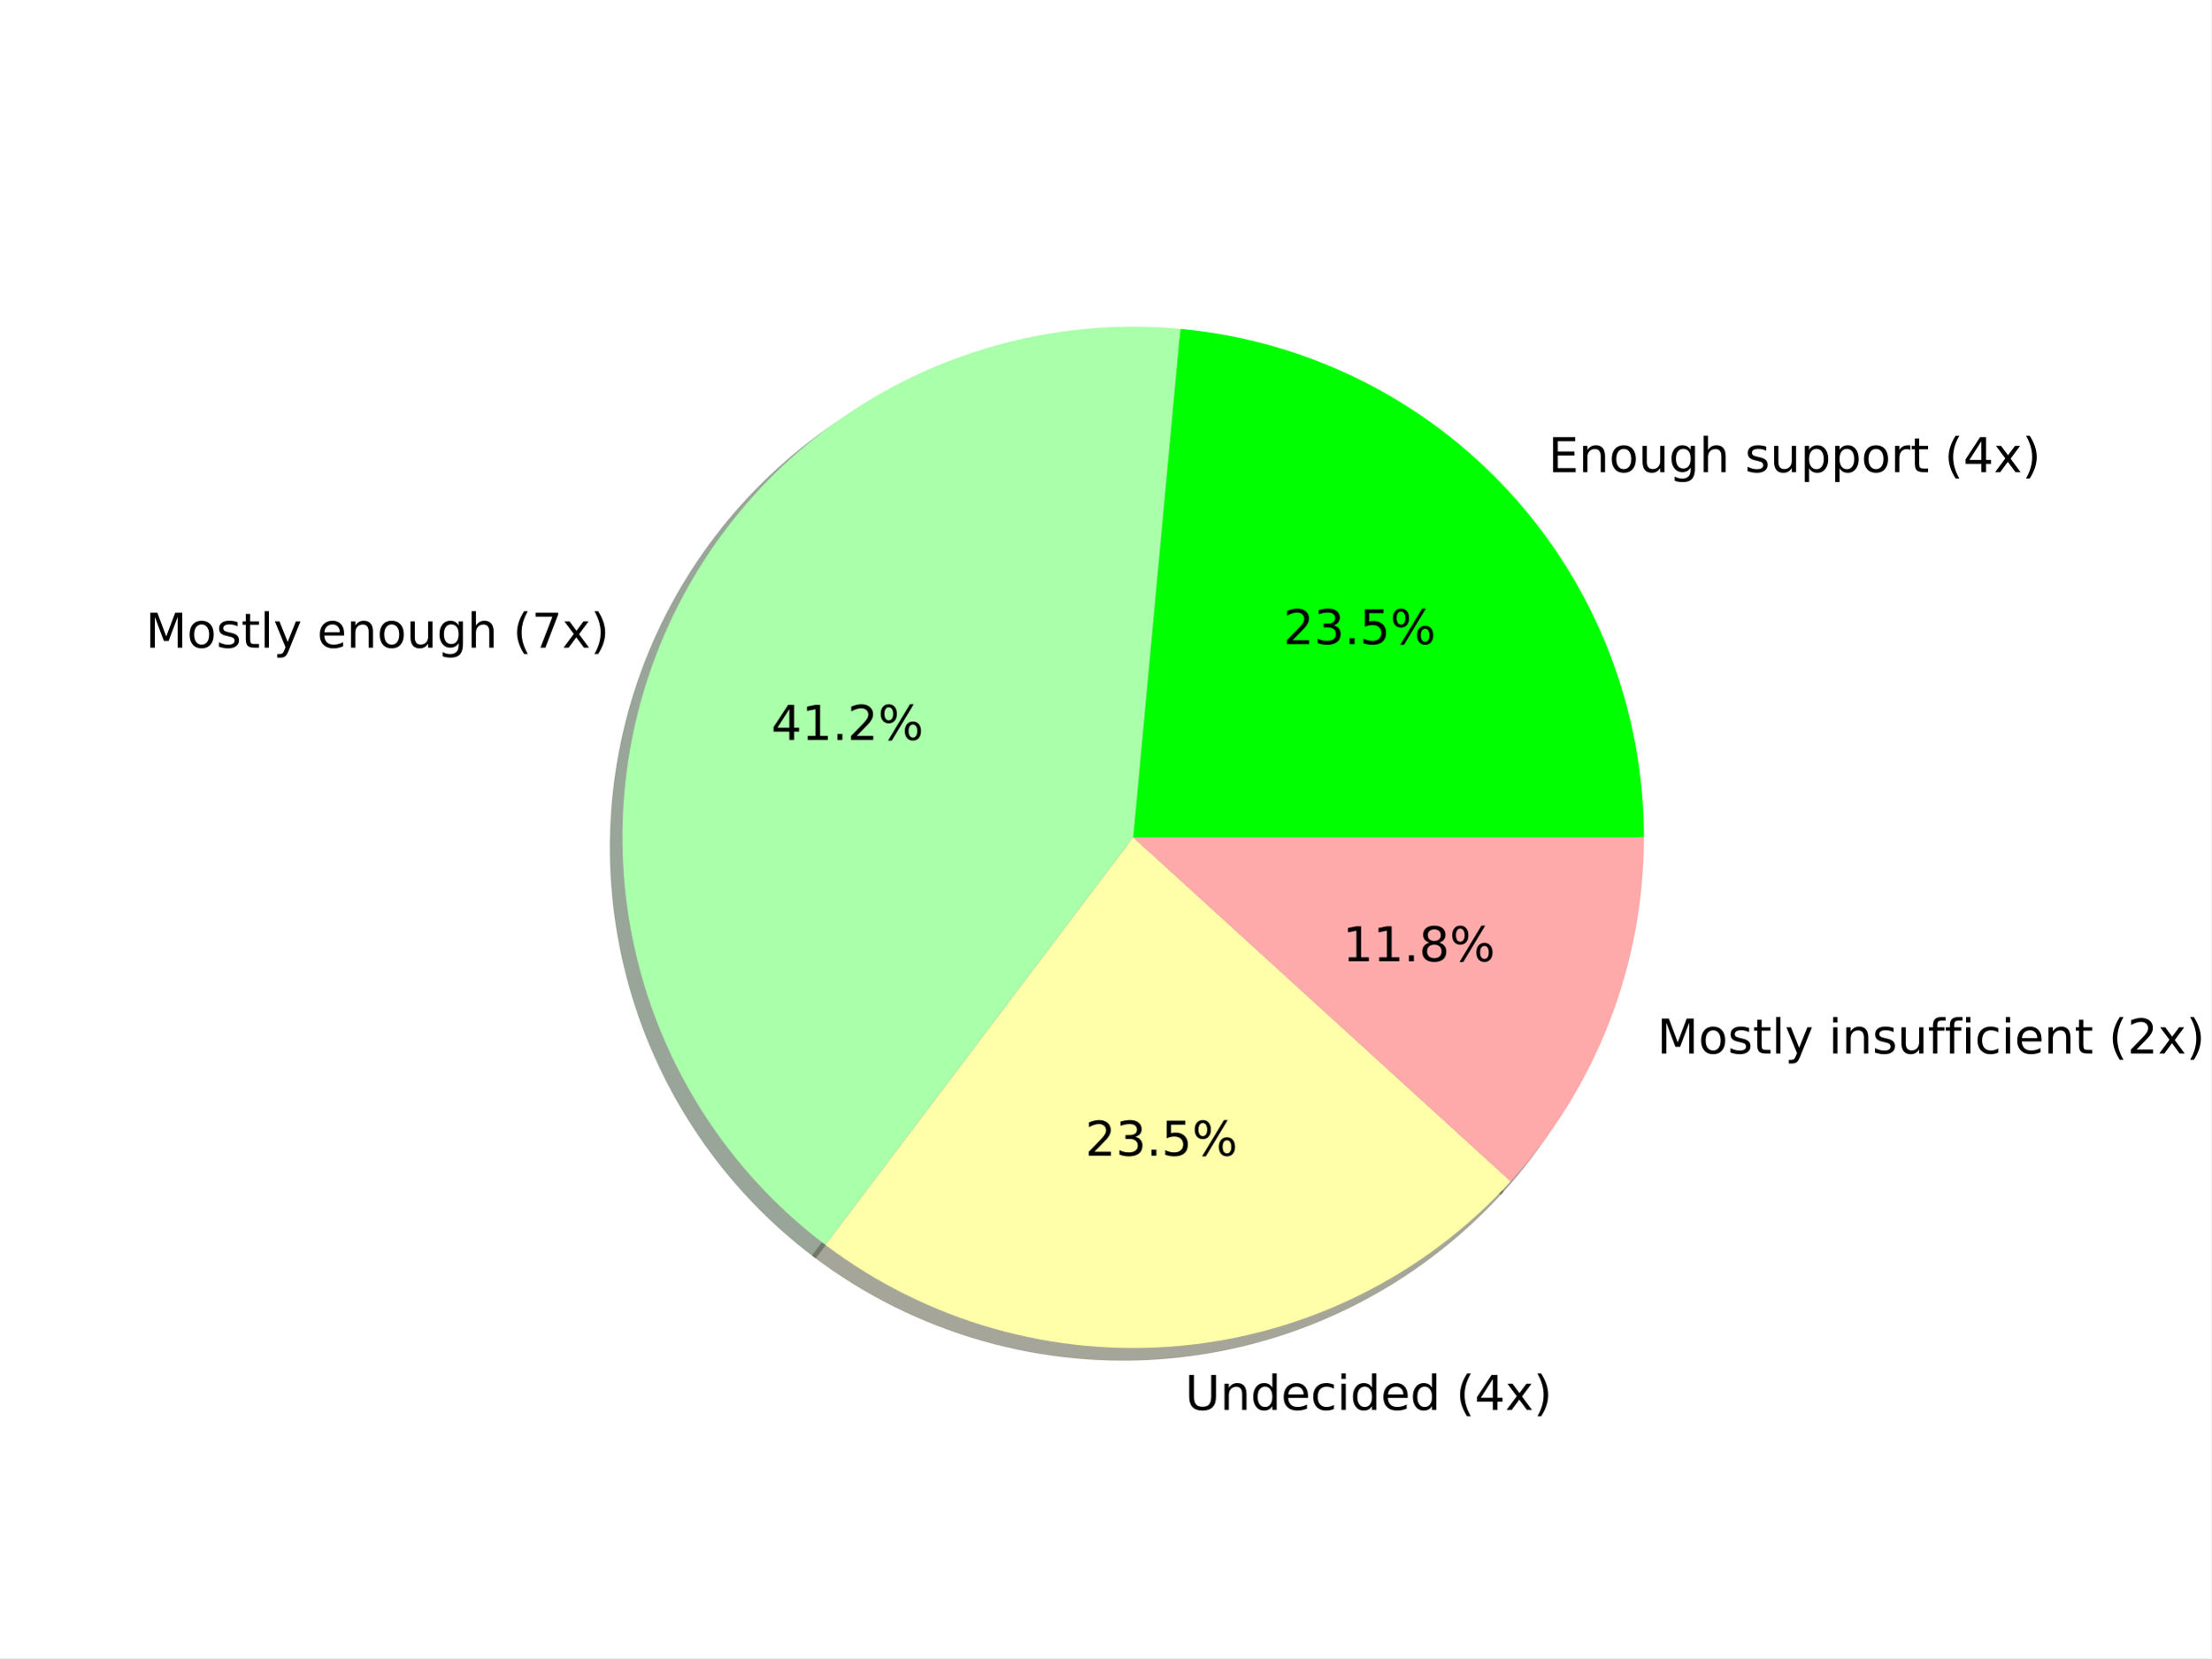
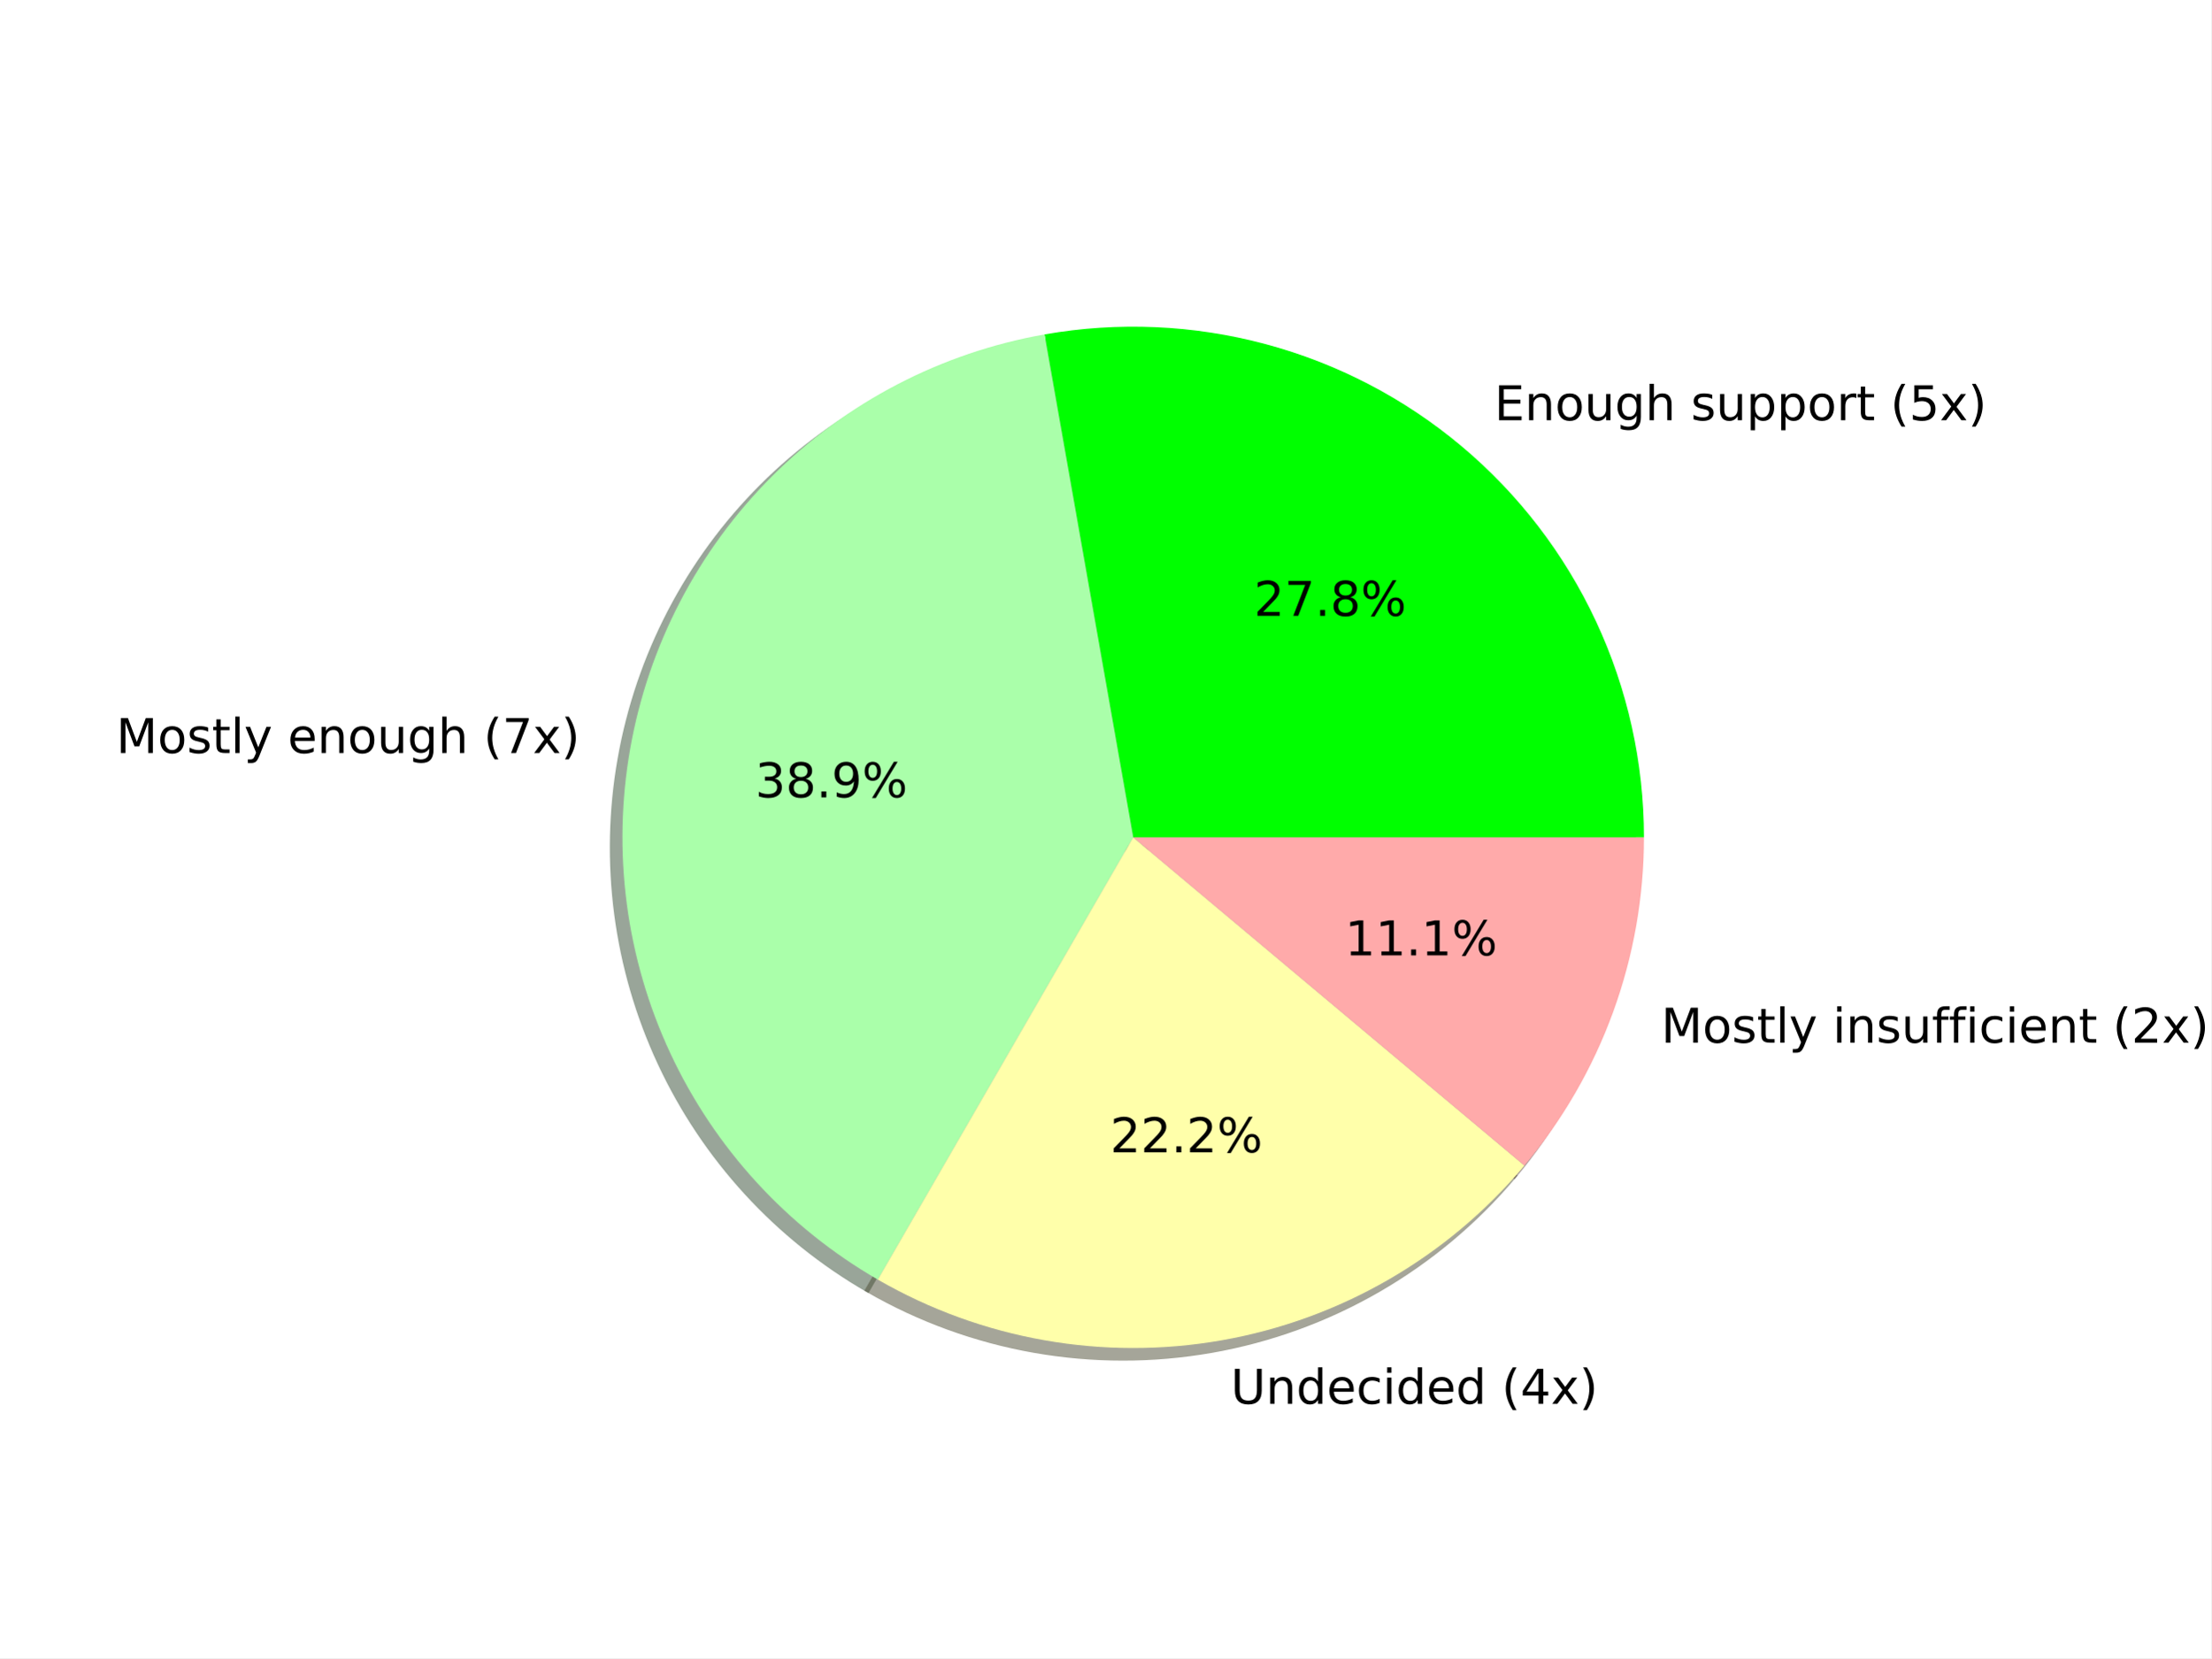
<svg xmlns="http://www.w3.org/2000/svg" xmlns:xlink="http://www.w3.org/1999/xlink" width="460.8pt" height="345.6pt" viewBox="0 0 460.8 345.6" version="1.1">
  <defs>
    <style type="text/css">*{stroke-linejoin: round; stroke-linecap: butt}</style>
  </defs>
  <g id="figure_1">
    <g id="patch_1">
      <path d="M 0 345.6  L 460.8 345.6  L 460.8 0  L 0 0  z " style="fill: #ffffff" />
    </g>
    <g id="axes_1">
      <g id="patch_2">
-         <path d="M 340.476 176.657  C 340.476 150.134 330.563 124.546 312.695 104.945  C 294.827 85.345 270.262 73.113 243.853 70.666  L 234.031 176.657  L 340.476 176.657  z " style="fill: #004c00; opacity: 0.5; stroke: #004c00; stroke-linejoin: miter" />
+         <path d="M 340.476 176.657  C 340.476 161.114 337.072 145.758 330.503 131.671  C 323.934 117.585 314.359 105.106 302.452 95.115  C 290.546 85.125 276.594 77.862 261.581 73.839  C 246.568 69.816 230.854 69.13 215.547 71.829  L 234.031 176.657  L 340.476 176.657  z " style="fill: #004c00; opacity: 0.5; stroke: #004c00; stroke-linejoin: miter" />
      </g>
      <g id="patch_3">
-         <path d="M 243.853 70.666  C 220.804 68.53 197.676 73.97 177.995 86.156  C 158.315 98.341 143.136 116.62 134.774 138.205  C 126.412 159.789 125.315 183.523 131.65 205.787  C 137.984 228.051 151.412 247.652 169.884 261.602  L 234.031 176.657  L 243.853 70.666  z " style="fill: #334c33; opacity: 0.5; stroke: #334c33; stroke-linejoin: miter" />
+         <path d="M 215.547 71.829  C 194.037 75.622 174.208 85.945 158.763 101.389  C 143.319 116.833 132.996 136.663 129.203 158.173  C 125.411 179.683 128.329 201.847 137.559 221.642  C 146.79 241.438 161.893 257.92 180.809 268.841  L 234.031 176.657  L 215.547 71.829  z " style="fill: #334c33; opacity: 0.5; stroke: #334c33; stroke-linejoin: miter" />
      </g>
      <g id="patch_4">
-         <path d="M 169.884 261.602  C 191.049 277.585 217.443 285.095 243.853 282.648  C 270.262 280.2 294.827 267.969 312.695 248.368  L 234.031 176.657  L 169.884 261.602  z " style="fill: #4c4c33; opacity: 0.5; stroke: #4c4c33; stroke-linejoin: miter" />
+         <path d="M 180.809 268.841  C 202.476 281.351 227.876 285.829 252.515 281.485  C 277.154 277.14 299.49 264.244 315.573 245.078  L 234.031 176.657  L 180.809 268.841  z " style="fill: #4c4c33; opacity: 0.5; stroke: #4c4c33; stroke-linejoin: miter" />
      </g>
      <g id="patch_5">
-         <path d="M 312.695 248.368  C 321.555 238.649 328.537 227.372 333.288 215.109  C 338.039 202.846 340.476 189.808 340.476 176.657  L 234.031 176.657  L 312.695 248.368  z " style="fill: #4c3333; opacity: 0.5; stroke: #4c3333; stroke-linejoin: miter" />
+         <path d="M 315.573 245.078  C 323.554 235.566 329.81 224.731 334.057 213.063  C 338.303 201.395 340.476 189.074 340.476 176.657  L 234.031 176.657  L 315.573 245.078  z " style="fill: #4c3333; opacity: 0.5; stroke: #4c3333; stroke-linejoin: miter" />
      </g>
      <g id="patch_6">
-         <path d="M 342.605 174.528  C 342.605 148.005 332.692 122.417 314.824 102.817  C 296.955 83.216 272.391 70.984 245.981 68.537  L 236.16 174.528  L 342.605 174.528  z " style="fill: #00ff00" />
+         <path d="M 342.605 174.528  C 342.605 158.985 339.2 143.629 332.632 129.542  C 326.063 115.456 316.488 102.977 304.581 92.987  C 292.675 82.996 278.723 75.733 263.71 71.71  C 248.697 67.687 232.983 67.001 217.676 69.7  L 236.16 174.528  L 342.605 174.528  z " style="fill: #00ff00" />
      </g>
      <g id="patch_7">
-         <path d="M 245.981 68.537  C 222.933 66.401 199.804 71.841 180.124 84.027  C 160.444 96.212 145.265 114.491 136.903 136.076  C 128.541 157.66 127.444 181.394 133.779 203.658  C 140.113 225.922 153.541 245.523 172.013 259.473  L 236.16 174.528  L 245.981 68.537  z " style="fill: #aaffaa" />
+         <path d="M 217.676 69.7  C 196.166 73.493 176.336 83.816 160.892 99.26  C 145.448 114.704 135.125 134.534 131.332 156.044  C 127.54 177.554 130.458 199.718 139.688 219.514  C 148.919 239.309 164.022 255.791 182.938 266.712  L 236.16 174.528  L 217.676 69.7  z " style="fill: #aaffaa" />
      </g>
      <g id="patch_8">
-         <path d="M 172.013 259.473  C 193.178 275.456 219.572 282.966 245.981 280.519  C 272.391 278.072 296.955 265.84 314.824 246.239  L 236.16 174.528  L 172.013 259.473  z " style="fill: #ffffaa" />
+         <path d="M 182.938 266.712  C 204.605 279.222 230.005 283.7 254.644 279.356  C 279.283 275.011 301.619 262.115 317.701 242.949  L 236.16 174.528  L 182.938 266.712  z " style="fill: #ffffaa" />
      </g>
      <g id="patch_9">
-         <path d="M 314.824 246.239  C 323.684 236.521 330.666 225.243 335.417 212.98  C 340.168 200.717 342.605 187.679 342.605 174.528  L 236.16 174.528  L 314.824 246.239  z " style="fill: #ffaaaa" />
+         <path d="M 317.701 242.949  C 325.683 233.438 331.939 222.602 336.185 210.934  C 340.432 199.266 342.605 186.945 342.605 174.528  L 236.16 174.528  L 317.701 242.949  z " style="fill: #ffaaaa" />
      </g>
      <g id="matplotlib.axis_1" />
      <g id="matplotlib.axis_2" />
      <g id="text_1">
-         <g transform="translate(322.69 98.40484)scale(0.1 -0.1)">
+         <g transform="translate(311.4235 87.59178)scale(0.1 -0.1)">
          <defs>
            <path id="DejaVuSans-45" d="M 628 4666  L 3578 4666  L 3578 4134  L 1259 4134  L 1259 2753  L 3481 2753  L 3481 2222  L 1259 2222  L 1259 531  L 3634 531  L 3634 0  L 628 0  L 628 4666  z " transform="scale(0.015625)" />
            <path id="DejaVuSans-6e" d="M 3513 2113  L 3513 0  L 2938 0  L 2938 2094  Q 2938 2591 2744 2837  Q 2550 3084 2163 3084  Q 1697 3084 1428 2787  Q 1159 2491 1159 1978  L 1159 0  L 581 0  L 581 3500  L 1159 3500  L 1159 2956  Q 1366 3272 1645 3428  Q 1925 3584 2291 3584  Q 2894 3584 3203 3211  Q 3513 2838 3513 2113  z " transform="scale(0.015625)" />
            <path id="DejaVuSans-6f" d="M 1959 3097  Q 1497 3097 1228 2736  Q 959 2375 959 1747  Q 959 1119 1226 758  Q 1494 397 1959 397  Q 2419 397 2687 759  Q 2956 1122 2956 1747  Q 2956 2369 2687 2733  Q 2419 3097 1959 3097  z M 1959 3584  Q 2709 3584 3137 3096  Q 3566 2609 3566 1747  Q 3566 888 3137 398  Q 2709 -91 1959 -91  Q 1206 -91 779 398  Q 353 888 353 1747  Q 353 2609 779 3096  Q 1206 3584 1959 3584  z " transform="scale(0.015625)" />
            <path id="DejaVuSans-75" d="M 544 1381  L 544 3500  L 1119 3500  L 1119 1403  Q 1119 906 1312 657  Q 1506 409 1894 409  Q 2359 409 2629 706  Q 2900 1003 2900 1516  L 2900 3500  L 3475 3500  L 3475 0  L 2900 0  L 2900 538  Q 2691 219 2414 64  Q 2138 -91 1772 -91  Q 1169 -91 856 284  Q 544 659 544 1381  z M 1991 3584  L 1991 3584  z " transform="scale(0.015625)" />
            <path id="DejaVuSans-67" d="M 2906 1791  Q 2906 2416 2648 2759  Q 2391 3103 1925 3103  Q 1463 3103 1205 2759  Q 947 2416 947 1791  Q 947 1169 1205 825  Q 1463 481 1925 481  Q 2391 481 2648 825  Q 2906 1169 2906 1791  z M 3481 434  Q 3481 -459 3084 -895  Q 2688 -1331 1869 -1331  Q 1566 -1331 1297 -1286  Q 1028 -1241 775 -1147  L 775 -588  Q 1028 -725 1275 -790  Q 1522 -856 1778 -856  Q 2344 -856 2625 -561  Q 2906 -266 2906 331  L 2906 616  Q 2728 306 2450 153  Q 2172 0 1784 0  Q 1141 0 747 490  Q 353 981 353 1791  Q 353 2603 747 3093  Q 1141 3584 1784 3584  Q 2172 3584 2450 3431  Q 2728 3278 2906 2969  L 2906 3500  L 3481 3500  L 3481 434  z " transform="scale(0.015625)" />
            <path id="DejaVuSans-68" d="M 3513 2113  L 3513 0  L 2938 0  L 2938 2094  Q 2938 2591 2744 2837  Q 2550 3084 2163 3084  Q 1697 3084 1428 2787  Q 1159 2491 1159 1978  L 1159 0  L 581 0  L 581 4863  L 1159 4863  L 1159 2956  Q 1366 3272 1645 3428  Q 1925 3584 2291 3584  Q 2894 3584 3203 3211  Q 3513 2838 3513 2113  z " transform="scale(0.015625)" />
            <path id="DejaVuSans-20" transform="scale(0.015625)" />
            <path id="DejaVuSans-73" d="M 2834 3397  L 2834 2853  Q 2591 2978 2328 3040  Q 2066 3103 1784 3103  Q 1356 3103 1142 2972  Q 928 2841 928 2578  Q 928 2378 1081 2264  Q 1234 2150 1697 2047  L 1894 2003  Q 2506 1872 2764 1633  Q 3022 1394 3022 966  Q 3022 478 2636 193  Q 2250 -91 1575 -91  Q 1294 -91 989 -36  Q 684 19 347 128  L 347 722  Q 666 556 975 473  Q 1284 391 1588 391  Q 1994 391 2212 530  Q 2431 669 2431 922  Q 2431 1156 2273 1281  Q 2116 1406 1581 1522  L 1381 1569  Q 847 1681 609 1914  Q 372 2147 372 2553  Q 372 3047 722 3315  Q 1072 3584 1716 3584  Q 2034 3584 2315 3537  Q 2597 3491 2834 3397  z " transform="scale(0.015625)" />
            <path id="DejaVuSans-70" d="M 1159 525  L 1159 -1331  L 581 -1331  L 581 3500  L 1159 3500  L 1159 2969  Q 1341 3281 1617 3432  Q 1894 3584 2278 3584  Q 2916 3584 3314 3078  Q 3713 2572 3713 1747  Q 3713 922 3314 415  Q 2916 -91 2278 -91  Q 1894 -91 1617 61  Q 1341 213 1159 525  z M 3116 1747  Q 3116 2381 2855 2742  Q 2594 3103 2138 3103  Q 1681 3103 1420 2742  Q 1159 2381 1159 1747  Q 1159 1113 1420 752  Q 1681 391 2138 391  Q 2594 391 2855 752  Q 3116 1113 3116 1747  z " transform="scale(0.015625)" />
            <path id="DejaVuSans-72" d="M 2631 2963  Q 2534 3019 2420 3045  Q 2306 3072 2169 3072  Q 1681 3072 1420 2755  Q 1159 2438 1159 1844  L 1159 0  L 581 0  L 581 3500  L 1159 3500  L 1159 2956  Q 1341 3275 1631 3429  Q 1922 3584 2338 3584  Q 2397 3584 2469 3576  Q 2541 3569 2628 3553  L 2631 2963  z " transform="scale(0.015625)" />
            <path id="DejaVuSans-74" d="M 1172 4494  L 1172 3500  L 2356 3500  L 2356 3053  L 1172 3053  L 1172 1153  Q 1172 725 1289 603  Q 1406 481 1766 481  L 2356 481  L 2356 0  L 1766 0  Q 1100 0 847 248  Q 594 497 594 1153  L 594 3053  L 172 3053  L 172 3500  L 594 3500  L 594 4494  L 1172 4494  z " transform="scale(0.015625)" />
            <path id="DejaVuSans-28" d="M 1984 4856  Q 1566 4138 1362 3434  Q 1159 2731 1159 2009  Q 1159 1288 1364 580  Q 1569 -128 1984 -844  L 1484 -844  Q 1016 -109 783 600  Q 550 1309 550 2009  Q 550 2706 781 3412  Q 1013 4119 1484 4856  L 1984 4856  z " transform="scale(0.015625)" />
-             <path id="DejaVuSans-34" d="M 2419 4116  L 825 1625  L 2419 1625  L 2419 4116  z M 2253 4666  L 3047 4666  L 3047 1625  L 3713 1625  L 3713 1100  L 3047 1100  L 3047 0  L 2419 0  L 2419 1100  L 313 1100  L 313 1709  L 2253 4666  z " transform="scale(0.015625)" />
+             <path id="DejaVuSans-35" d="M 691 4666  L 3169 4666  L 3169 4134  L 1269 4134  L 1269 2991  Q 1406 3038 1543 3061  Q 1681 3084 1819 3084  Q 2600 3084 3056 2656  Q 3513 2228 3513 1497  Q 3513 744 3044 326  Q 2575 -91 1722 -91  Q 1428 -91 1123 -41  Q 819 9 494 109  L 494 744  Q 775 591 1075 516  Q 1375 441 1709 441  Q 2250 441 2565 725  Q 2881 1009 2881 1497  Q 2881 1984 2565 2268  Q 2250 2553 1709 2553  Q 1456 2553 1204 2497  Q 953 2441 691 2322  L 691 4666  z " transform="scale(0.015625)" />
            <path id="DejaVuSans-78" d="M 3513 3500  L 2247 1797  L 3578 0  L 2900 0  L 1881 1375  L 863 0  L 184 0  L 1544 1831  L 300 3500  L 978 3500  L 1906 2253  L 2834 3500  L 3513 3500  z " transform="scale(0.015625)" />
            <path id="DejaVuSans-29" d="M 513 4856  L 1013 4856  Q 1481 4119 1714 3412  Q 1947 2706 1947 2009  Q 1947 1309 1714 600  Q 1481 -109 1013 -844  L 513 -844  Q 928 -128 1133 580  Q 1338 1288 1338 2009  Q 1338 2731 1133 3434  Q 928 4138 513 4856  z " transform="scale(0.015625)" />
          </defs>
          <use xlink:href="#DejaVuSans-45" />
          <use xlink:href="#DejaVuSans-6e" x="63.184" />
          <use xlink:href="#DejaVuSans-6f" x="126.562" />
          <use xlink:href="#DejaVuSans-75" x="187.744" />
          <use xlink:href="#DejaVuSans-67" x="251.123" />
          <use xlink:href="#DejaVuSans-68" x="314.6" />
          <use xlink:href="#DejaVuSans-20" x="377.979" />
          <use xlink:href="#DejaVuSans-73" x="409.766" />
          <use xlink:href="#DejaVuSans-75" x="461.865" />
          <use xlink:href="#DejaVuSans-70" x="525.244" />
          <use xlink:href="#DejaVuSans-70" x="588.721" />
          <use xlink:href="#DejaVuSans-6f" x="652.197" />
          <use xlink:href="#DejaVuSans-72" x="713.379" />
          <use xlink:href="#DejaVuSans-74" x="754.492" />
          <use xlink:href="#DejaVuSans-20" x="793.701" />
          <use xlink:href="#DejaVuSans-28" x="825.488" />
-           <use xlink:href="#DejaVuSans-34" x="864.502" />
+           <use xlink:href="#DejaVuSans-35" x="864.502" />
          <use xlink:href="#DejaVuSans-78" x="928.125" />
          <use xlink:href="#DejaVuSans-29" x="987.305" />
        </g>
      </g>
      <g id="text_2">
-         <g transform="translate(267.4746 134.2605)scale(0.1 -0.1)">
+         <g transform="translate(261.3292 128.3625)scale(0.1 -0.1)">
          <defs>
            <path id="DejaVuSans-32" d="M 1228 531  L 3431 531  L 3431 0  L 469 0  L 469 531  Q 828 903 1448 1529  Q 2069 2156 2228 2338  Q 2531 2678 2651 2914  Q 2772 3150 2772 3378  Q 2772 3750 2511 3984  Q 2250 4219 1831 4219  Q 1534 4219 1204 4116  Q 875 4013 500 3803  L 500 4441  Q 881 4594 1212 4672  Q 1544 4750 1819 4750  Q 2544 4750 2975 4387  Q 3406 4025 3406 3419  Q 3406 3131 3298 2873  Q 3191 2616 2906 2266  Q 2828 2175 2409 1742  Q 1991 1309 1228 531  z " transform="scale(0.015625)" />
-             <path id="DejaVuSans-33" d="M 2597 2516  Q 3050 2419 3304 2112  Q 3559 1806 3559 1356  Q 3559 666 3084 287  Q 2609 -91 1734 -91  Q 1441 -91 1130 -33  Q 819 25 488 141  L 488 750  Q 750 597 1062 519  Q 1375 441 1716 441  Q 2309 441 2620 675  Q 2931 909 2931 1356  Q 2931 1769 2642 2001  Q 2353 2234 1838 2234  L 1294 2234  L 1294 2753  L 1863 2753  Q 2328 2753 2575 2939  Q 2822 3125 2822 3475  Q 2822 3834 2567 4026  Q 2313 4219 1838 4219  Q 1578 4219 1281 4162  Q 984 4106 628 3988  L 628 4550  Q 988 4650 1302 4700  Q 1616 4750 1894 4750  Q 2613 4750 3031 4423  Q 3450 4097 3450 3541  Q 3450 3153 3228 2886  Q 3006 2619 2597 2516  z " transform="scale(0.015625)" />
+             <path id="DejaVuSans-37" d="M 525 4666  L 3525 4666  L 3525 4397  L 1831 0  L 1172 0  L 2766 4134  L 525 4134  L 525 4666  z " transform="scale(0.015625)" />
            <path id="DejaVuSans-2e" d="M 684 794  L 1344 794  L 1344 0  L 684 0  L 684 794  z " transform="scale(0.015625)" />
-             <path id="DejaVuSans-35" d="M 691 4666  L 3169 4666  L 3169 4134  L 1269 4134  L 1269 2991  Q 1406 3038 1543 3061  Q 1681 3084 1819 3084  Q 2600 3084 3056 2656  Q 3513 2228 3513 1497  Q 3513 744 3044 326  Q 2575 -91 1722 -91  Q 1428 -91 1123 -41  Q 819 9 494 109  L 494 744  Q 775 591 1075 516  Q 1375 441 1709 441  Q 2250 441 2565 725  Q 2881 1009 2881 1497  Q 2881 1984 2565 2268  Q 2250 2553 1709 2553  Q 1456 2553 1204 2497  Q 953 2441 691 2322  L 691 4666  z " transform="scale(0.015625)" />
+             <path id="DejaVuSans-38" d="M 2034 2216  Q 1584 2216 1326 1975  Q 1069 1734 1069 1313  Q 1069 891 1326 650  Q 1584 409 2034 409  Q 2484 409 2743 651  Q 3003 894 3003 1313  Q 3003 1734 2745 1975  Q 2488 2216 2034 2216  z M 1403 2484  Q 997 2584 770 2862  Q 544 3141 544 3541  Q 544 4100 942 4425  Q 1341 4750 2034 4750  Q 2731 4750 3128 4425  Q 3525 4100 3525 3541  Q 3525 3141 3298 2862  Q 3072 2584 2669 2484  Q 3125 2378 3379 2068  Q 3634 1759 3634 1313  Q 3634 634 3220 271  Q 2806 -91 2034 -91  Q 1263 -91 848 271  Q 434 634 434 1313  Q 434 1759 690 2068  Q 947 2378 1403 2484  z M 1172 3481  Q 1172 3119 1398 2916  Q 1625 2713 2034 2713  Q 2441 2713 2670 2916  Q 2900 3119 2900 3481  Q 2900 3844 2670 4047  Q 2441 4250 2034 4250  Q 1625 4250 1398 4047  Q 1172 3844 1172 3481  z " transform="scale(0.015625)" />
            <path id="DejaVuSans-25" d="M 4653 2053  Q 4381 2053 4226 1822  Q 4072 1591 4072 1178  Q 4072 772 4226 539  Q 4381 306 4653 306  Q 4919 306 5073 539  Q 5228 772 5228 1178  Q 5228 1588 5073 1820  Q 4919 2053 4653 2053  z M 4653 2450  Q 5147 2450 5437 2106  Q 5728 1763 5728 1178  Q 5728 594 5436 251  Q 5144 -91 4653 -91  Q 4153 -91 3862 251  Q 3572 594 3572 1178  Q 3572 1766 3864 2108  Q 4156 2450 4653 2450  z M 1428 4353  Q 1159 4353 1004 4120  Q 850 3888 850 3481  Q 850 3069 1003 2837  Q 1156 2606 1428 2606  Q 1700 2606 1854 2837  Q 2009 3069 2009 3481  Q 2009 3884 1853 4118  Q 1697 4353 1428 4353  z M 4250 4750  L 4750 4750  L 1831 -91  L 1331 -91  L 4250 4750  z M 1428 4750  Q 1922 4750 2215 4408  Q 2509 4066 2509 3481  Q 2509 2891 2217 2550  Q 1925 2209 1428 2209  Q 931 2209 642 2551  Q 353 2894 353 3481  Q 353 4063 643 4406  Q 934 4750 1428 4750  z " transform="scale(0.015625)" />
          </defs>
          <use xlink:href="#DejaVuSans-32" />
-           <use xlink:href="#DejaVuSans-33" x="63.623" />
-           <use xlink:href="#DejaVuSans-2e" x="127.246" />
-           <use xlink:href="#DejaVuSans-35" x="159.033" />
+           <use xlink:href="#DejaVuSans-37" x="63.623" />
+           <use xlink:href="#DejaVuSans-2e" x="127.246" />
+           <use xlink:href="#DejaVuSans-38" x="159.033" />
          <use xlink:href="#DejaVuSans-25" x="222.656" />
        </g>
      </g>
      <g id="text_3">
-         <g transform="translate(30.33062 134.9899)scale(0.1 -0.1)">
+         <g transform="translate(24.20269 156.955)scale(0.1 -0.1)">
          <defs>
            <path id="DejaVuSans-4d" d="M 628 4666  L 1569 4666  L 2759 1491  L 3956 4666  L 4897 4666  L 4897 0  L 4281 0  L 4281 4097  L 3078 897  L 2444 897  L 1241 4097  L 1241 0  L 628 0  L 628 4666  z " transform="scale(0.015625)" />
            <path id="DejaVuSans-6c" d="M 603 4863  L 1178 4863  L 1178 0  L 603 0  L 603 4863  z " transform="scale(0.015625)" />
            <path id="DejaVuSans-79" d="M 2059 -325  Q 1816 -950 1584 -1140  Q 1353 -1331 966 -1331  L 506 -1331  L 506 -850  L 844 -850  Q 1081 -850 1212 -737  Q 1344 -625 1503 -206  L 1606 56  L 191 3500  L 800 3500  L 1894 763  L 2988 3500  L 3597 3500  L 2059 -325  z " transform="scale(0.015625)" />
            <path id="DejaVuSans-65" d="M 3597 1894  L 3597 1613  L 953 1613  Q 991 1019 1311 708  Q 1631 397 2203 397  Q 2534 397 2845 478  Q 3156 559 3463 722  L 3463 178  Q 3153 47 2828 -22  Q 2503 -91 2169 -91  Q 1331 -91 842 396  Q 353 884 353 1716  Q 353 2575 817 3079  Q 1281 3584 2069 3584  Q 2775 3584 3186 3129  Q 3597 2675 3597 1894  z M 3022 2063  Q 3016 2534 2758 2815  Q 2500 3097 2075 3097  Q 1594 3097 1305 2825  Q 1016 2553 972 2059  L 3022 2063  z " transform="scale(0.015625)" />
-             <path id="DejaVuSans-37" d="M 525 4666  L 3525 4666  L 3525 4397  L 1831 0  L 1172 0  L 2766 4134  L 525 4134  L 525 4666  z " transform="scale(0.015625)" />
          </defs>
          <use xlink:href="#DejaVuSans-4d" />
          <use xlink:href="#DejaVuSans-6f" x="86.279" />
          <use xlink:href="#DejaVuSans-73" x="147.461" />
          <use xlink:href="#DejaVuSans-74" x="199.561" />
          <use xlink:href="#DejaVuSans-6c" x="238.77" />
          <use xlink:href="#DejaVuSans-79" x="266.553" />
          <use xlink:href="#DejaVuSans-20" x="325.732" />
          <use xlink:href="#DejaVuSans-65" x="357.52" />
          <use xlink:href="#DejaVuSans-6e" x="419.043" />
          <use xlink:href="#DejaVuSans-6f" x="482.422" />
          <use xlink:href="#DejaVuSans-75" x="543.604" />
          <use xlink:href="#DejaVuSans-67" x="606.982" />
          <use xlink:href="#DejaVuSans-68" x="670.459" />
          <use xlink:href="#DejaVuSans-20" x="733.838" />
          <use xlink:href="#DejaVuSans-28" x="765.625" />
          <use xlink:href="#DejaVuSans-37" x="804.639" />
          <use xlink:href="#DejaVuSans-78" x="868.262" />
          <use xlink:href="#DejaVuSans-29" x="927.441" />
        </g>
      </g>
      <g id="text_4">
-         <g transform="translate(160.7223 154.216)scale(0.1 -0.1)">
-           <defs>
-             <path id="DejaVuSans-31" d="M 794 531  L 1825 531  L 1825 4091  L 703 3866  L 703 4441  L 1819 4666  L 2450 4666  L 2450 531  L 3481 531  L 3481 0  L 794 0  L 794 531  z " transform="scale(0.015625)" />
-           </defs>
-           <use xlink:href="#DejaVuSans-34" />
-           <use xlink:href="#DejaVuSans-31" x="63.623" />
-           <use xlink:href="#DejaVuSans-2e" x="127.246" />
-           <use xlink:href="#DejaVuSans-32" x="159.033" />
+         <g transform="translate(157.3798 166.197)scale(0.1 -0.1)">
+           <defs>
+             <path id="DejaVuSans-33" d="M 2597 2516  Q 3050 2419 3304 2112  Q 3559 1806 3559 1356  Q 3559 666 3084 287  Q 2609 -91 1734 -91  Q 1441 -91 1130 -33  Q 819 25 488 141  L 488 750  Q 750 597 1062 519  Q 1375 441 1716 441  Q 2309 441 2620 675  Q 2931 909 2931 1356  Q 2931 1769 2642 2001  Q 2353 2234 1838 2234  L 1294 2234  L 1294 2753  L 1863 2753  Q 2328 2753 2575 2939  Q 2822 3125 2822 3475  Q 2822 3834 2567 4026  Q 2313 4219 1838 4219  Q 1578 4219 1281 4162  Q 984 4106 628 3988  L 628 4550  Q 988 4650 1302 4700  Q 1616 4750 1894 4750  Q 2613 4750 3031 4423  Q 3450 4097 3450 3541  Q 3450 3153 3228 2886  Q 3006 2619 2597 2516  z " transform="scale(0.015625)" />
+             <path id="DejaVuSans-39" d="M 703 97  L 703 672  Q 941 559 1184 500  Q 1428 441 1663 441  Q 2288 441 2617 861  Q 2947 1281 2994 2138  Q 2813 1869 2534 1725  Q 2256 1581 1919 1581  Q 1219 1581 811 2004  Q 403 2428 403 3163  Q 403 3881 828 4315  Q 1253 4750 1959 4750  Q 2769 4750 3195 4129  Q 3622 3509 3622 2328  Q 3622 1225 3098 567  Q 2575 -91 1691 -91  Q 1453 -91 1209 -44  Q 966 3 703 97  z M 1959 2075  Q 2384 2075 2632 2365  Q 2881 2656 2881 3163  Q 2881 3666 2632 3958  Q 2384 4250 1959 4250  Q 1534 4250 1286 3958  Q 1038 3666 1038 3163  Q 1038 2656 1286 2365  Q 1534 2075 1959 2075  z " transform="scale(0.015625)" />
+           </defs>
+           <use xlink:href="#DejaVuSans-33" />
+           <use xlink:href="#DejaVuSans-38" x="63.623" />
+           <use xlink:href="#DejaVuSans-2e" x="127.246" />
+           <use xlink:href="#DejaVuSans-39" x="159.033" />
          <use xlink:href="#DejaVuSans-25" x="222.656" />
        </g>
      </g>
      <g id="text_5">
-         <g transform="translate(246.9636 293.8772)scale(0.1 -0.1)">
+         <g transform="translate(256.4924 292.5978)scale(0.1 -0.1)">
          <defs>
            <path id="DejaVuSans-55" d="M 556 4666  L 1191 4666  L 1191 1831  Q 1191 1081 1462 751  Q 1734 422 2344 422  Q 2950 422 3222 751  Q 3494 1081 3494 1831  L 3494 4666  L 4128 4666  L 4128 1753  Q 4128 841 3676 375  Q 3225 -91 2344 -91  Q 1459 -91 1007 375  Q 556 841 556 1753  L 556 4666  z " transform="scale(0.015625)" />
            <path id="DejaVuSans-64" d="M 2906 2969  L 2906 4863  L 3481 4863  L 3481 0  L 2906 0  L 2906 525  Q 2725 213 2448 61  Q 2172 -91 1784 -91  Q 1150 -91 751 415  Q 353 922 353 1747  Q 353 2572 751 3078  Q 1150 3584 1784 3584  Q 2172 3584 2448 3432  Q 2725 3281 2906 2969  z M 947 1747  Q 947 1113 1208 752  Q 1469 391 1925 391  Q 2381 391 2643 752  Q 2906 1113 2906 1747  Q 2906 2381 2643 2742  Q 2381 3103 1925 3103  Q 1469 3103 1208 2742  Q 947 2381 947 1747  z " transform="scale(0.015625)" />
            <path id="DejaVuSans-63" d="M 3122 3366  L 3122 2828  Q 2878 2963 2633 3030  Q 2388 3097 2138 3097  Q 1578 3097 1268 2742  Q 959 2388 959 1747  Q 959 1106 1268 751  Q 1578 397 2138 397  Q 2388 397 2633 464  Q 2878 531 3122 666  L 3122 134  Q 2881 22 2623 -34  Q 2366 -91 2075 -91  Q 1284 -91 818 406  Q 353 903 353 1747  Q 353 2603 823 3093  Q 1294 3584 2113 3584  Q 2378 3584 2631 3529  Q 2884 3475 3122 3366  z " transform="scale(0.015625)" />
            <path id="DejaVuSans-69" d="M 603 3500  L 1178 3500  L 1178 0  L 603 0  L 603 3500  z M 603 4863  L 1178 4863  L 1178 4134  L 603 4134  L 603 4863  z " transform="scale(0.015625)" />
+             <path id="DejaVuSans-34" d="M 2419 4116  L 825 1625  L 2419 1625  L 2419 4116  z M 2253 4666  L 3047 4666  L 3047 1625  L 3713 1625  L 3713 1100  L 3047 1100  L 3047 0  L 2419 0  L 2419 1100  L 313 1100  L 313 1709  L 2253 4666  z " transform="scale(0.015625)" />
          </defs>
          <use xlink:href="#DejaVuSans-55" />
          <use xlink:href="#DejaVuSans-6e" x="73.193" />
          <use xlink:href="#DejaVuSans-64" x="136.572" />
          <use xlink:href="#DejaVuSans-65" x="200.049" />
          <use xlink:href="#DejaVuSans-63" x="261.572" />
          <use xlink:href="#DejaVuSans-69" x="316.553" />
          <use xlink:href="#DejaVuSans-64" x="344.336" />
          <use xlink:href="#DejaVuSans-65" x="407.812" />
          <use xlink:href="#DejaVuSans-64" x="469.336" />
          <use xlink:href="#DejaVuSans-20" x="532.812" />
          <use xlink:href="#DejaVuSans-28" x="564.6" />
          <use xlink:href="#DejaVuSans-34" x="603.613" />
          <use xlink:href="#DejaVuSans-78" x="667.236" />
          <use xlink:href="#DejaVuSans-29" x="726.416" />
        </g>
      </g>
      <g id="text_6">
-         <g transform="translate(226.1693 240.8818)scale(0.1 -0.1)">
+         <g transform="translate(231.3668 240.184)scale(0.1 -0.1)">
          <use xlink:href="#DejaVuSans-32" />
-           <use xlink:href="#DejaVuSans-33" x="63.623" />
-           <use xlink:href="#DejaVuSans-2e" x="127.246" />
-           <use xlink:href="#DejaVuSans-35" x="159.033" />
+           <use xlink:href="#DejaVuSans-32" x="63.623" />
+           <use xlink:href="#DejaVuSans-2e" x="127.246" />
+           <use xlink:href="#DejaVuSans-32" x="159.033" />
          <use xlink:href="#DejaVuSans-25" x="222.656" />
        </g>
      </g>
      <g id="text_7">
-         <g transform="translate(345.3425 219.5849)scale(0.1 -0.1)">
+         <g transform="translate(346.1879 217.3343)scale(0.1 -0.1)">
          <defs>
            <path id="DejaVuSans-66" d="M 2375 4863  L 2375 4384  L 1825 4384  Q 1516 4384 1395 4259  Q 1275 4134 1275 3809  L 1275 3500  L 2222 3500  L 2222 3053  L 1275 3053  L 1275 0  L 697 0  L 697 3053  L 147 3053  L 147 3500  L 697 3500  L 697 3744  Q 697 4328 969 4595  Q 1241 4863 1831 4863  L 2375 4863  z " transform="scale(0.015625)" />
          </defs>
          <use xlink:href="#DejaVuSans-4d" />
          <use xlink:href="#DejaVuSans-6f" x="86.279" />
          <use xlink:href="#DejaVuSans-73" x="147.461" />
          <use xlink:href="#DejaVuSans-74" x="199.561" />
          <use xlink:href="#DejaVuSans-6c" x="238.77" />
          <use xlink:href="#DejaVuSans-79" x="266.553" />
          <use xlink:href="#DejaVuSans-20" x="325.732" />
          <use xlink:href="#DejaVuSans-69" x="357.52" />
          <use xlink:href="#DejaVuSans-6e" x="385.303" />
          <use xlink:href="#DejaVuSans-73" x="448.682" />
          <use xlink:href="#DejaVuSans-75" x="500.781" />
          <use xlink:href="#DejaVuSans-66" x="564.16" />
          <use xlink:href="#DejaVuSans-66" x="599.365" />
          <use xlink:href="#DejaVuSans-69" x="634.57" />
          <use xlink:href="#DejaVuSans-63" x="662.354" />
          <use xlink:href="#DejaVuSans-69" x="717.334" />
          <use xlink:href="#DejaVuSans-65" x="745.117" />
          <use xlink:href="#DejaVuSans-6e" x="806.641" />
          <use xlink:href="#DejaVuSans-74" x="870.02" />
          <use xlink:href="#DejaVuSans-20" x="909.229" />
          <use xlink:href="#DejaVuSans-28" x="941.016" />
          <use xlink:href="#DejaVuSans-32" x="980.029" />
          <use xlink:href="#DejaVuSans-78" x="1043.652" />
          <use xlink:href="#DejaVuSans-29" x="1102.832" />
        </g>
      </g>
      <g id="text_8">
-         <g transform="translate(279.8305 200.3587)scale(0.1 -0.1)">
-           <defs>
-             <path id="DejaVuSans-38" d="M 2034 2216  Q 1584 2216 1326 1975  Q 1069 1734 1069 1313  Q 1069 891 1326 650  Q 1584 409 2034 409  Q 2484 409 2743 651  Q 3003 894 3003 1313  Q 3003 1734 2745 1975  Q 2488 2216 2034 2216  z M 1403 2484  Q 997 2584 770 2862  Q 544 3141 544 3541  Q 544 4100 942 4425  Q 1341 4750 2034 4750  Q 2731 4750 3128 4425  Q 3525 4100 3525 3541  Q 3525 3141 3298 2862  Q 3072 2584 2669 2484  Q 3125 2378 3379 2068  Q 3634 1759 3634 1313  Q 3634 634 3220 271  Q 2806 -91 2034 -91  Q 1263 -91 848 271  Q 434 634 434 1313  Q 434 1759 690 2068  Q 947 2378 1403 2484  z M 1172 3481  Q 1172 3119 1398 2916  Q 1625 2713 2034 2713  Q 2441 2713 2670 2916  Q 2900 3119 2900 3481  Q 2900 3844 2670 4047  Q 2441 4250 2034 4250  Q 1625 4250 1398 4047  Q 1172 3844 1172 3481  z " transform="scale(0.015625)" />
+         <g transform="translate(280.2916 199.1311)scale(0.1 -0.1)">
+           <defs>
+             <path id="DejaVuSans-31" d="M 794 531  L 1825 531  L 1825 4091  L 703 3866  L 703 4441  L 1819 4666  L 2450 4666  L 2450 531  L 3481 531  L 3481 0  L 794 0  L 794 531  z " transform="scale(0.015625)" />
          </defs>
          <use xlink:href="#DejaVuSans-31" />
          <use xlink:href="#DejaVuSans-31" x="63.623" />
          <use xlink:href="#DejaVuSans-2e" x="127.246" />
-           <use xlink:href="#DejaVuSans-38" x="159.033" />
+           <use xlink:href="#DejaVuSans-31" x="159.033" />
          <use xlink:href="#DejaVuSans-25" x="222.656" />
        </g>
      </g>
    </g>
  </g>
</svg>
